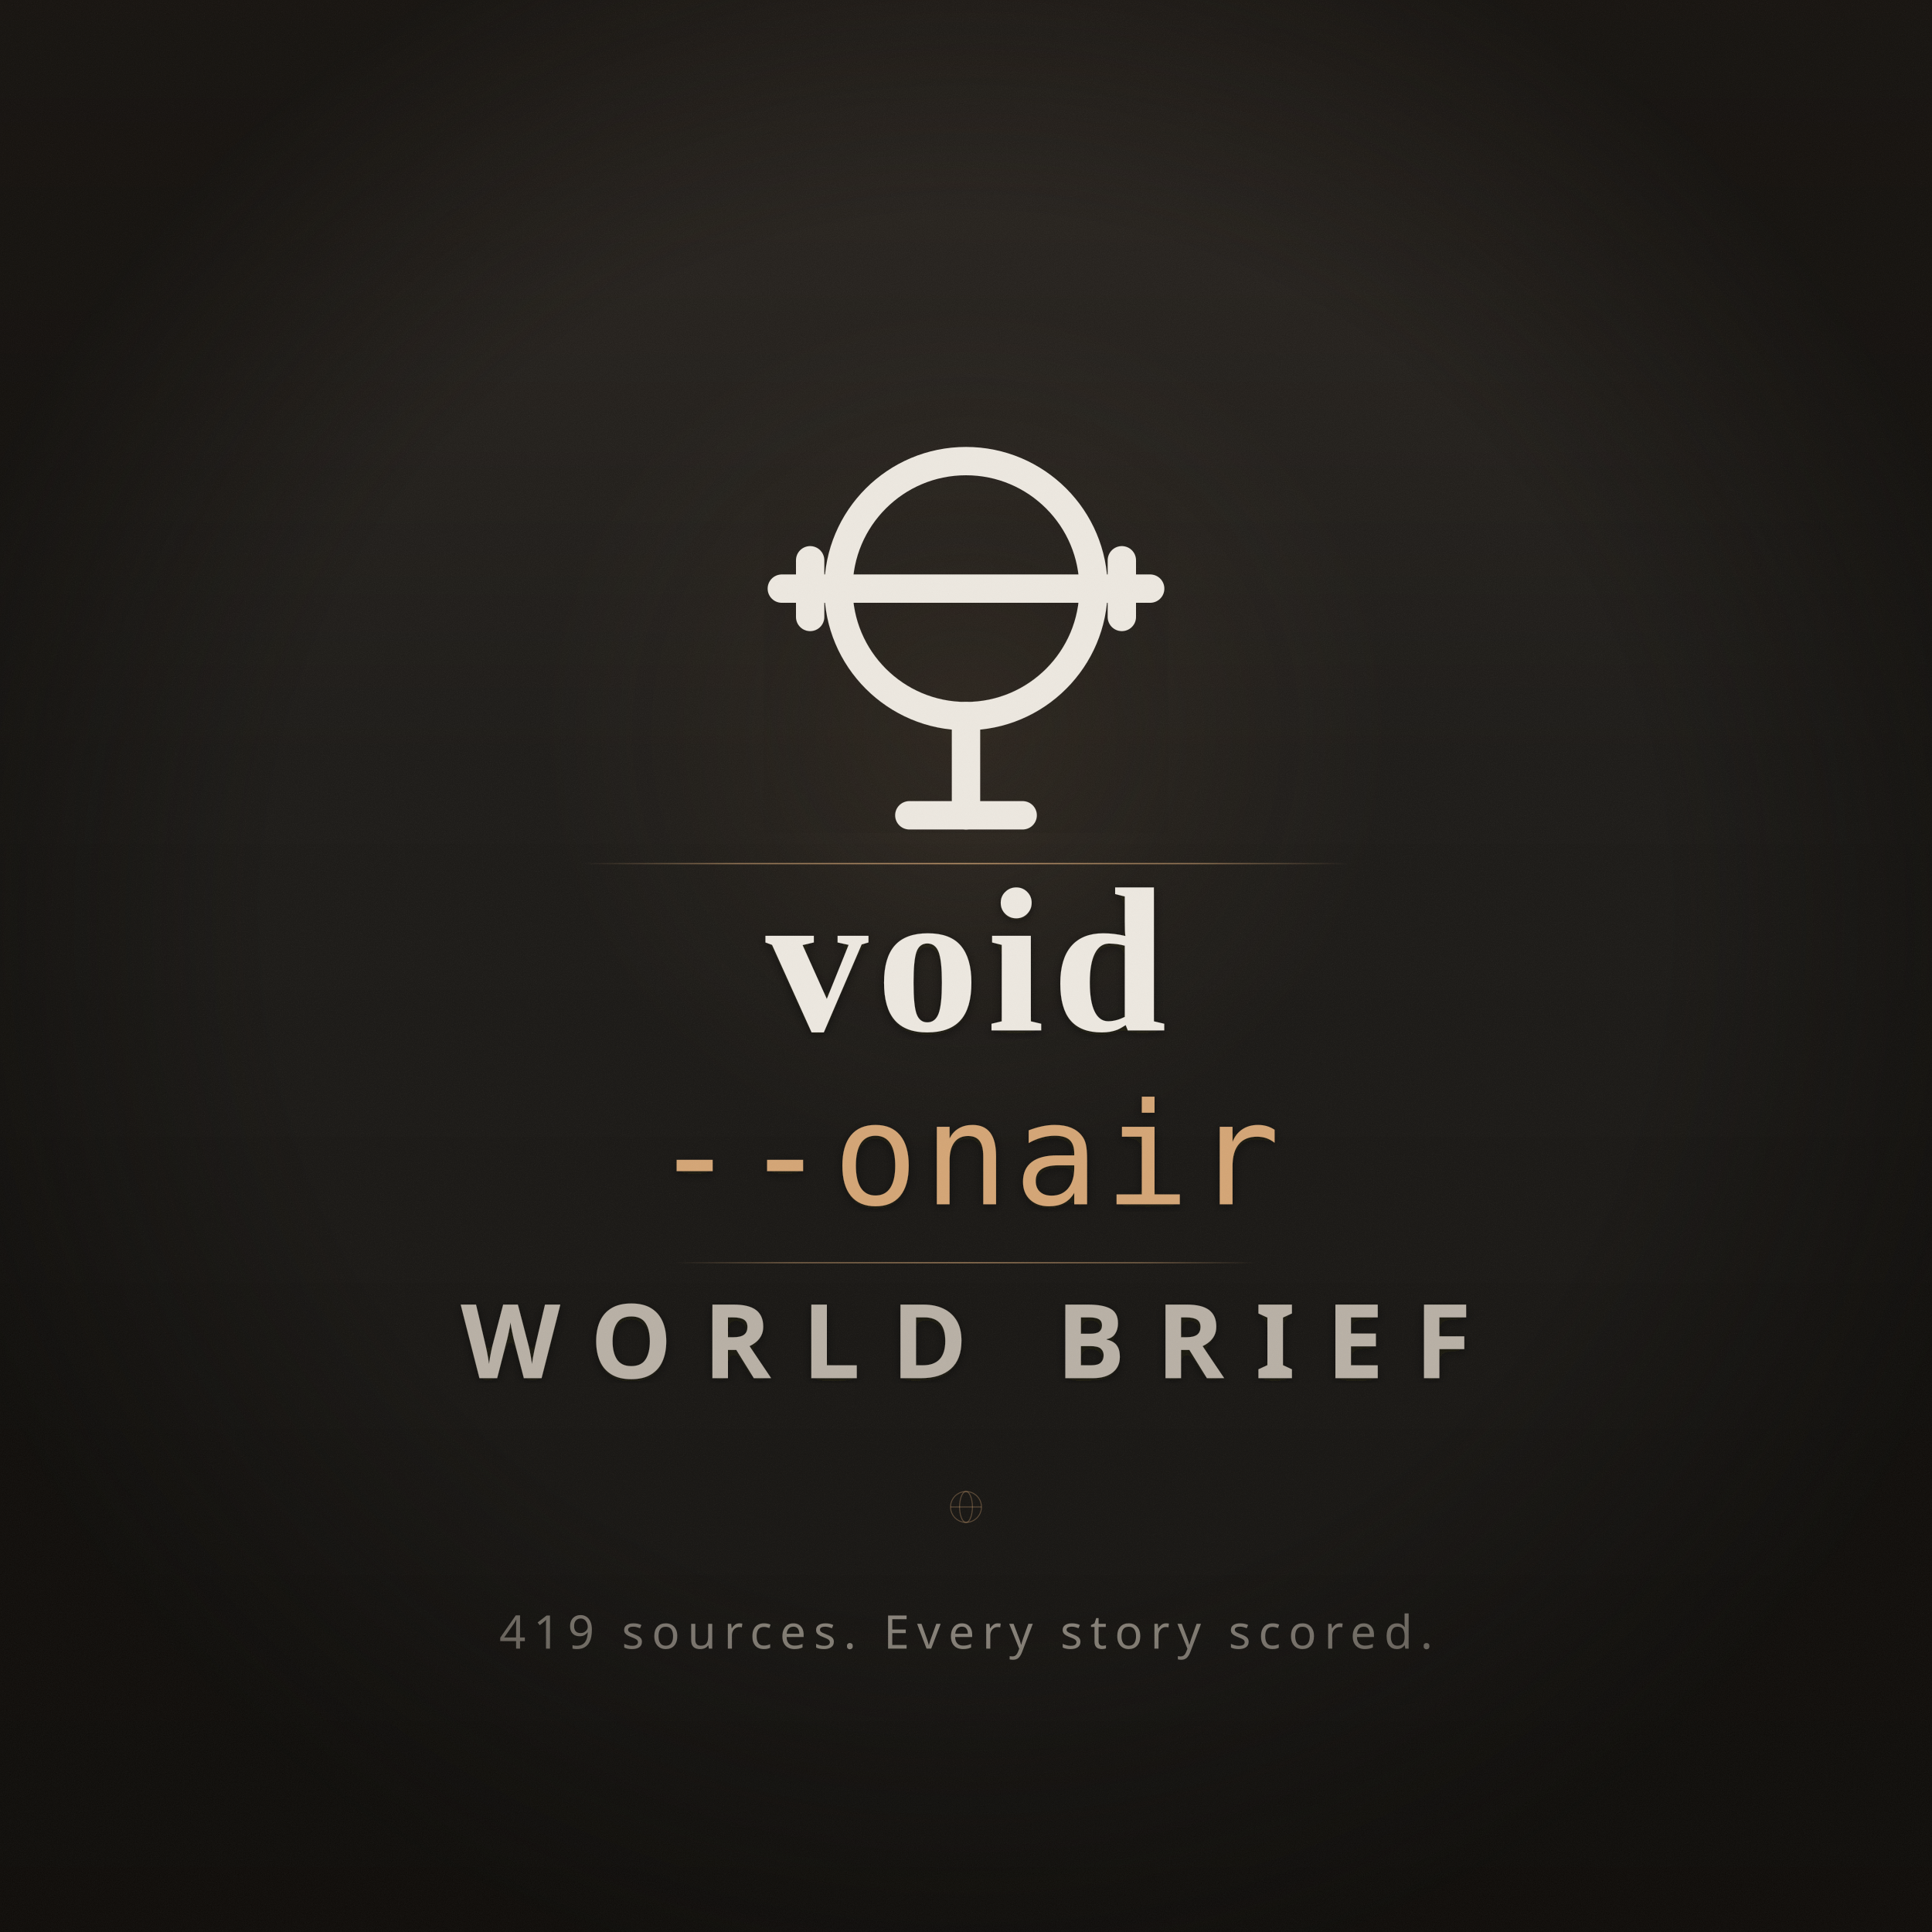
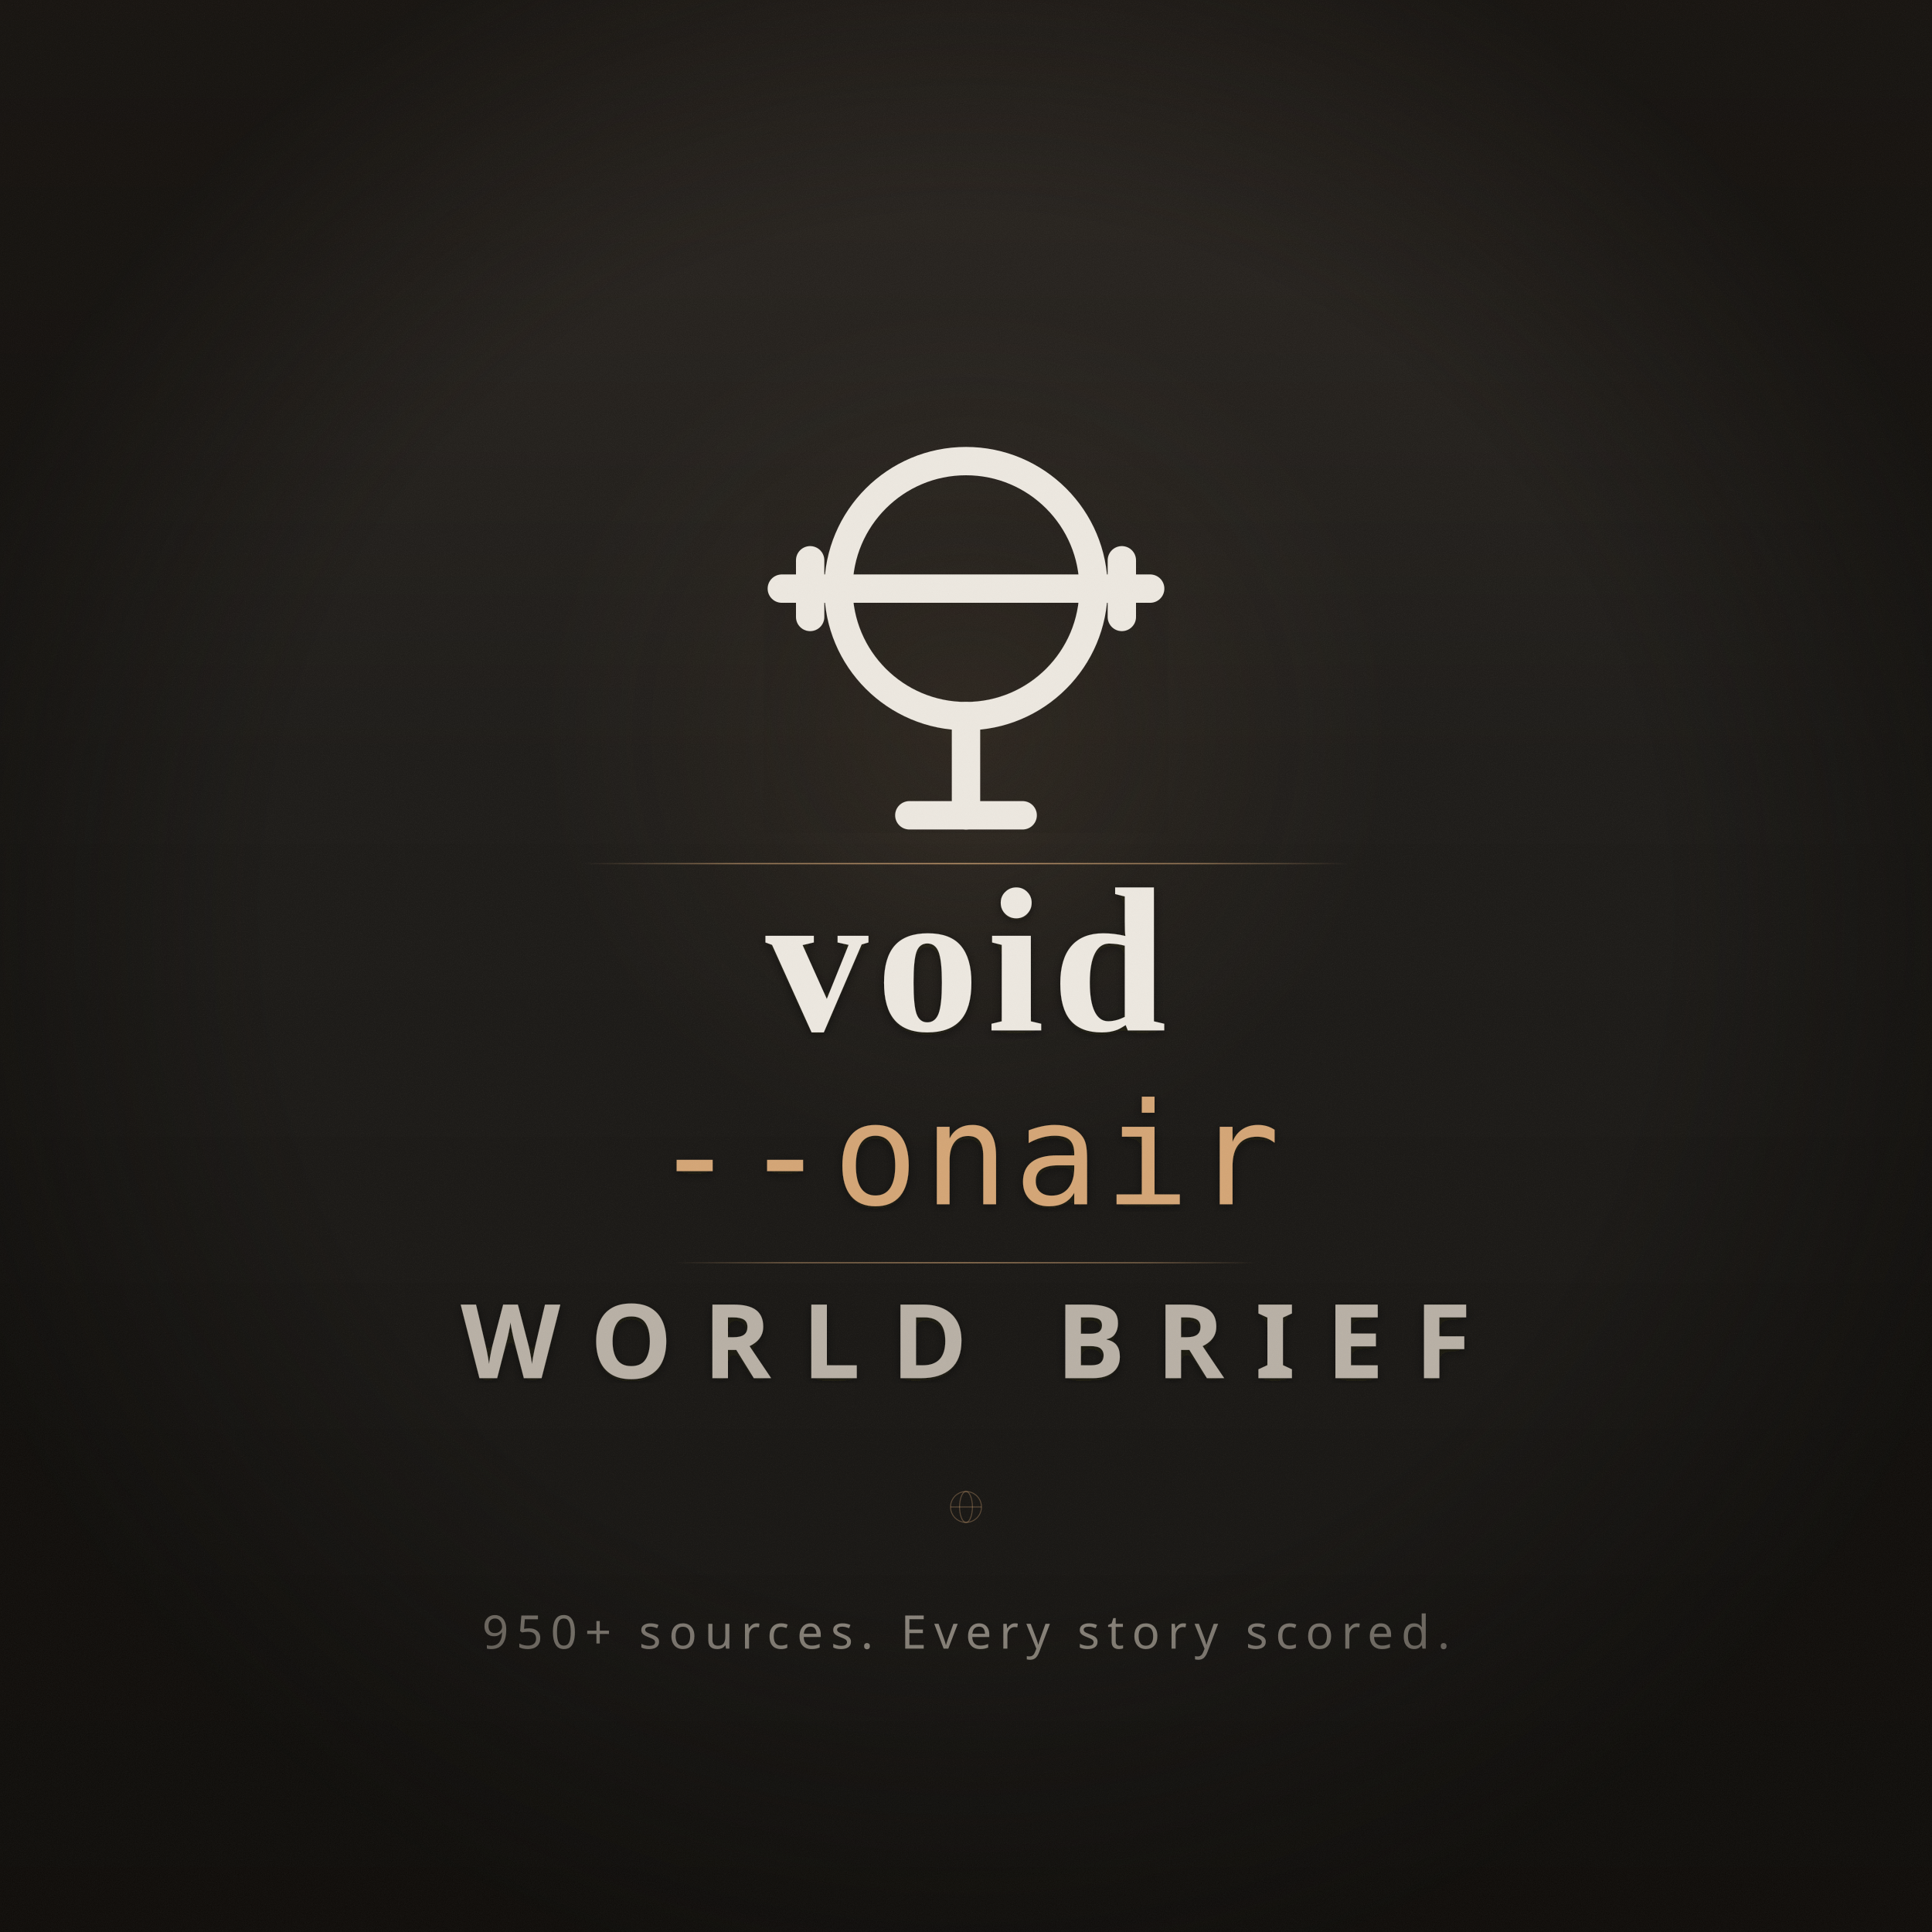
<svg xmlns="http://www.w3.org/2000/svg" viewBox="0 0 3000 3000" width="3000" height="3000">
  <defs>
    <filter id="grain" x="0" y="0" width="100%" height="100%">
      <feTurbulence type="fractalNoise" baseFrequency="0.75" numOctaves="4" stitchTiles="stitch" result="noise" />
      <feColorMatrix type="saturate" values="0" in="noise" result="mono" />
      <feComponentTransfer in="mono" result="clipped">
        <feFuncA type="linear" slope="0.06" intercept="0" />
      </feComponentTransfer>
      <feBlend in="SourceGraphic" in2="clipped" mode="overlay" />
    </filter>
    <radialGradient id="vignette" cx="50%" cy="48%" r="55%" fx="50%" fy="46%">
      <stop offset="0%" stop-color="#0A0805" stop-opacity="0" />
      <stop offset="65%" stop-color="#0A0805" stop-opacity="0" />
      <stop offset="100%" stop-color="#0A0805" stop-opacity="0.65" />
    </radialGradient>
    <radialGradient id="iconGlow" cx="50%" cy="38%" r="22%">
      <stop offset="0%" stop-color="#D4A574" stop-opacity="0.12" />
      <stop offset="50%" stop-color="#D4A574" stop-opacity="0.04" />
      <stop offset="100%" stop-color="#D4A574" stop-opacity="0" />
    </radialGradient>
    <linearGradient id="surfaceGrade" x1="50%" y1="0%" x2="50%" y2="100%">
      <stop offset="0%" stop-color="#2A2520" stop-opacity="1" />
      <stop offset="40%" stop-color="#1C1A17" stop-opacity="1" />
      <stop offset="100%" stop-color="#14120F" stop-opacity="1" />
    </linearGradient>
    <linearGradient id="ruleGlow" x1="0%" y1="50%" x2="100%" y2="50%">
      <stop offset="0%" stop-color="#D4A574" stop-opacity="0" />
      <stop offset="20%" stop-color="#D4A574" stop-opacity="0.6" />
      <stop offset="50%" stop-color="#D4A574" stop-opacity="0.8" />
      <stop offset="80%" stop-color="#D4A574" stop-opacity="0.6" />
      <stop offset="100%" stop-color="#D4A574" stop-opacity="0" />
    </linearGradient>
    <filter id="textShadow" x="-5%" y="-5%" width="110%" height="110%">
      <feDropShadow dx="0" dy="4" stdDeviation="8" flood-color="#0A0805" flood-opacity="0.5" />
    </filter>
  </defs>
  <rect width="3000" height="3000" fill="url(#surfaceGrade)" />
  <rect width="3000" height="3000" fill="url(#iconGlow)" />
  <g transform="translate(1500,980) scale(22)" filter="url(#textShadow)">
    <g fill="none" stroke="#EDE8E0" stroke-width="2" stroke-linecap="round" stroke-linejoin="round" transform="translate(-16,-16)">
      <circle cx="16" cy="13" r="9" />
      <line x1="3" y1="13" x2="29" y2="13" />
      <line x1="5" y1="11" x2="5" y2="15" />
      <line x1="27" y1="11" x2="27" y2="15" />
      <line x1="16" y1="22" x2="16" y2="29" />
      <line x1="12" y1="29" x2="20" y2="29" />
    </g>
  </g>
  <rect x="900" y="1340" width="1200" height="2" fill="url(#ruleGlow)" rx="1" />
  <text x="1500" y="1600" font-family="'Playfair Display', Georgia, 'Times New Roman', serif" font-weight="700" font-size="320" fill="#EDE8E0" text-anchor="middle" letter-spacing="12" filter="url(#textShadow)">void</text>
  <text x="1500" y="1870" font-family="'IBM Plex Mono', 'JetBrains Mono', Menlo, Consolas, monospace" font-weight="400" font-size="220" fill="#D4A574" text-anchor="middle" letter-spacing="8" filter="url(#textShadow)">--onair</text>
  <rect x="1050" y="1960" width="900" height="1.5" fill="url(#ruleGlow)" rx="1" />
  <text x="1500" y="2140" font-family="'Barlow Condensed', 'Franklin Gothic Medium', 'Arial Narrow', sans-serif" font-weight="600" font-size="160" fill="#B8B0A5" text-anchor="middle" letter-spacing="48" filter="url(#textShadow)">WORLD BRIEF</text>
-   <text x="1500" y="2560" font-family="'Barlow Condensed', 'Franklin Gothic Medium', 'Arial Narrow', sans-serif" font-weight="400" font-size="72" fill="#8A847B" text-anchor="middle" letter-spacing="12">419 sources. Every story scored.</text>
+   <text x="1500" y="2560" font-family="'Barlow Condensed', 'Franklin Gothic Medium', 'Arial Narrow', sans-serif" font-weight="400" font-size="72" fill="#8A847B" text-anchor="middle" letter-spacing="12">950+ sources. Every story scored.</text>
  <g transform="translate(1500,2340)" fill="none" stroke="#D4A574" stroke-width="1.5" stroke-opacity="0.35">
    <circle cx="0" cy="0" r="24" />
    <ellipse cx="0" cy="0" rx="10" ry="24" />
    <line x1="-24" y1="0" x2="24" y2="0" />
  </g>
  <rect width="3000" height="3000" fill="url(#vignette)" />
  <rect width="3000" height="3000" fill="transparent" filter="url(#grain)" />
</svg>
